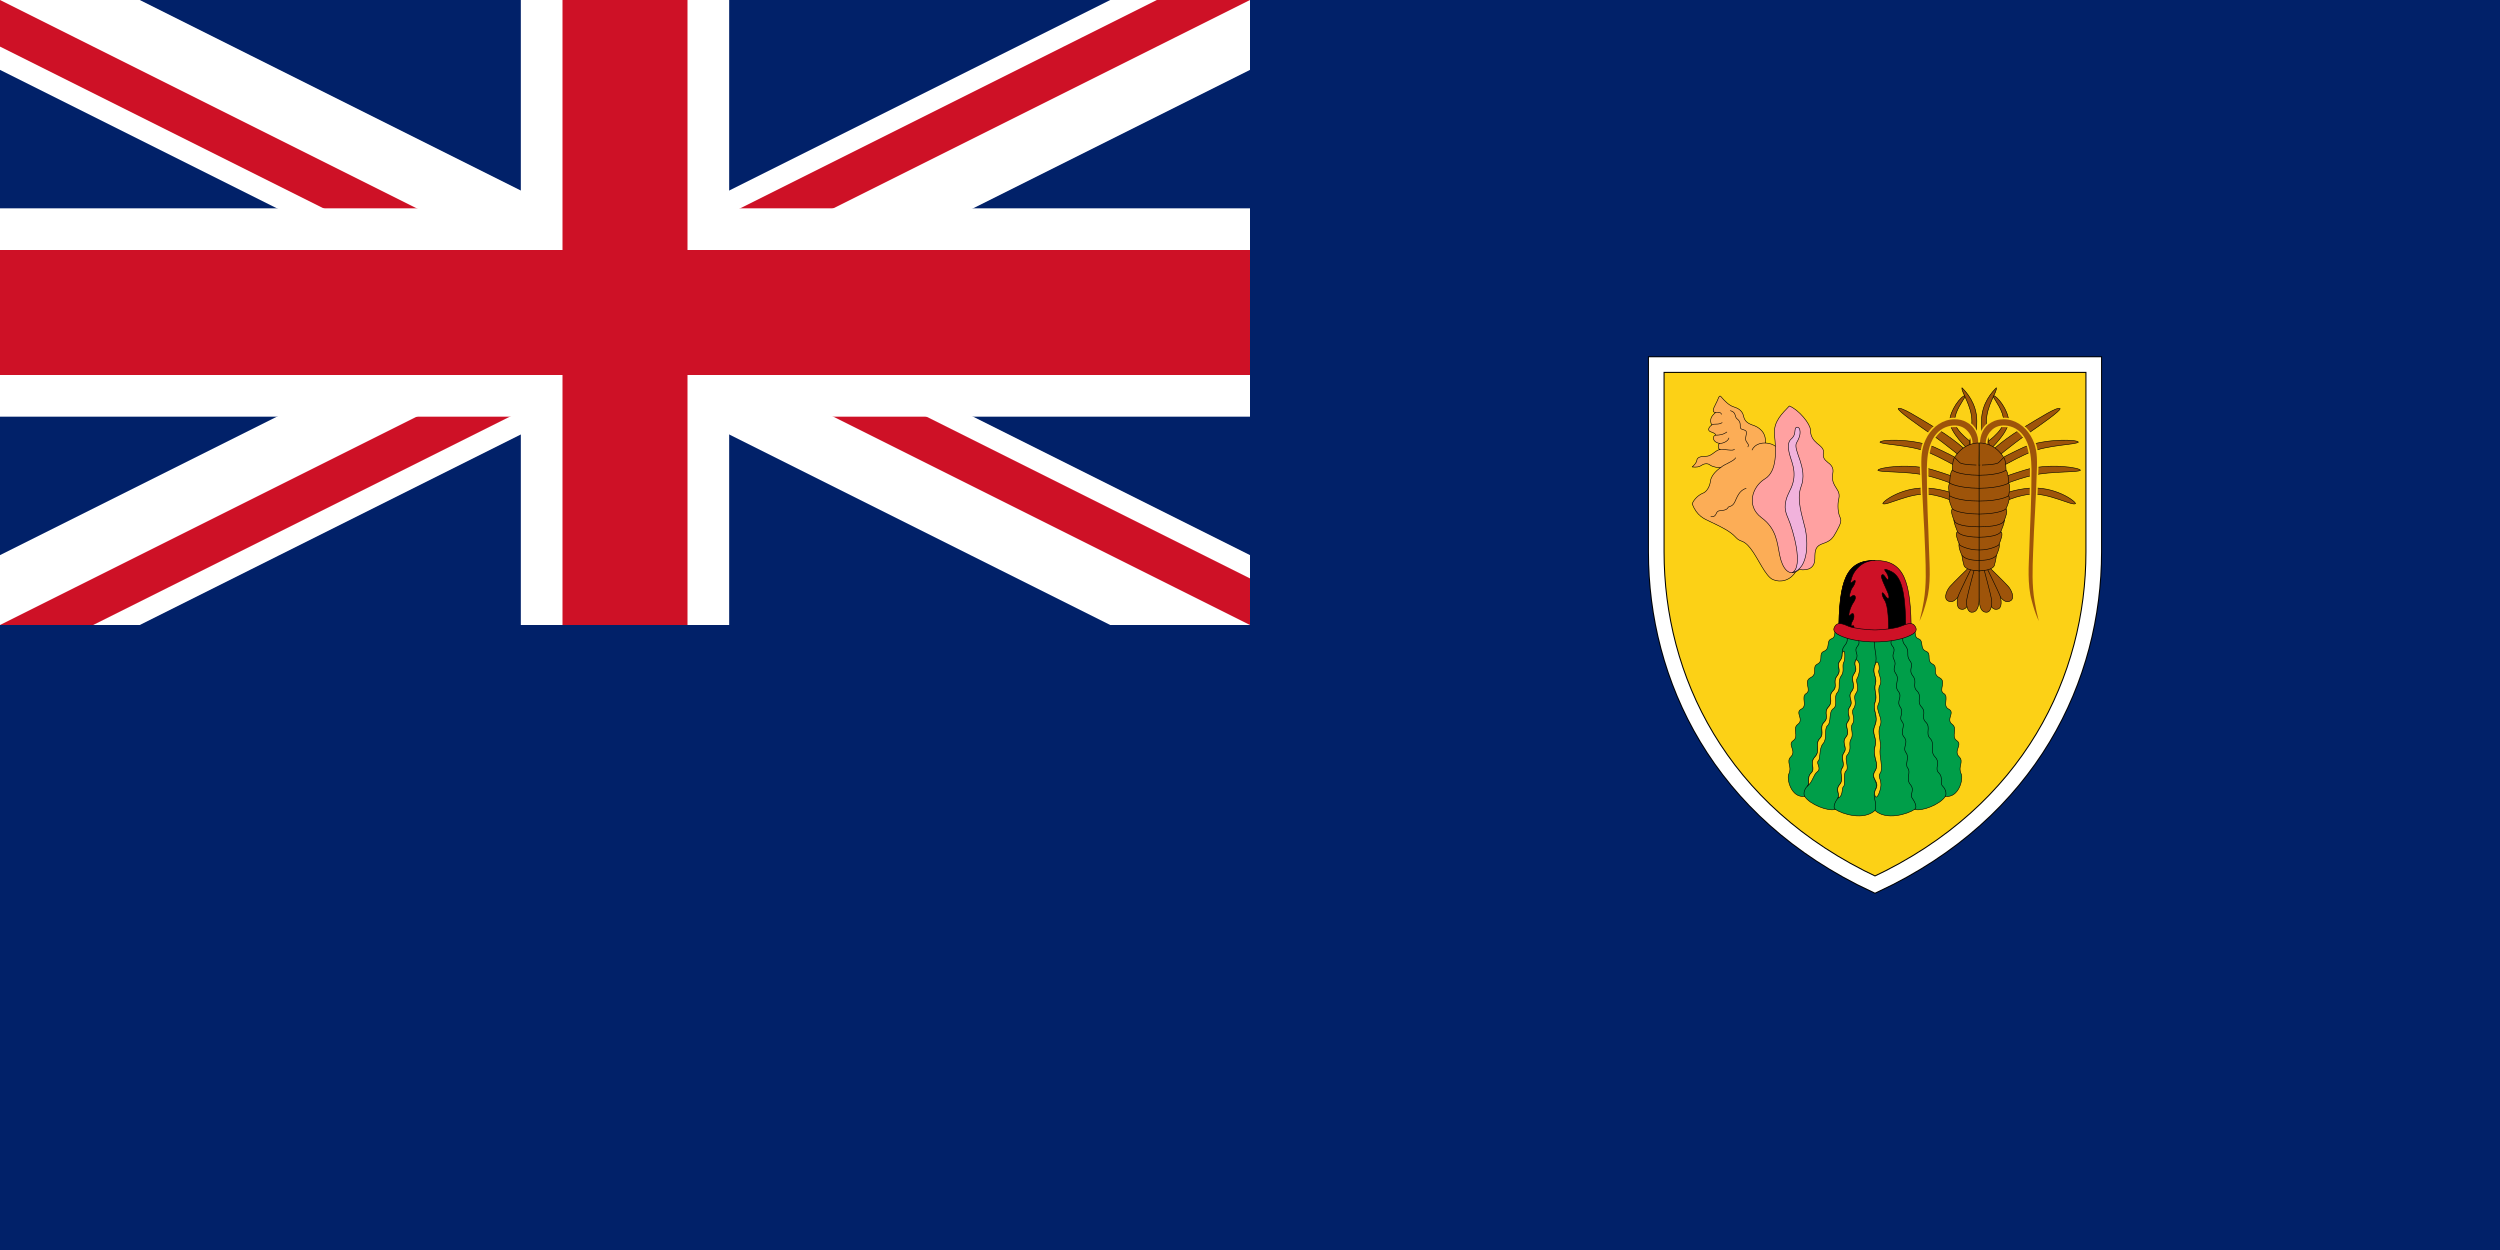
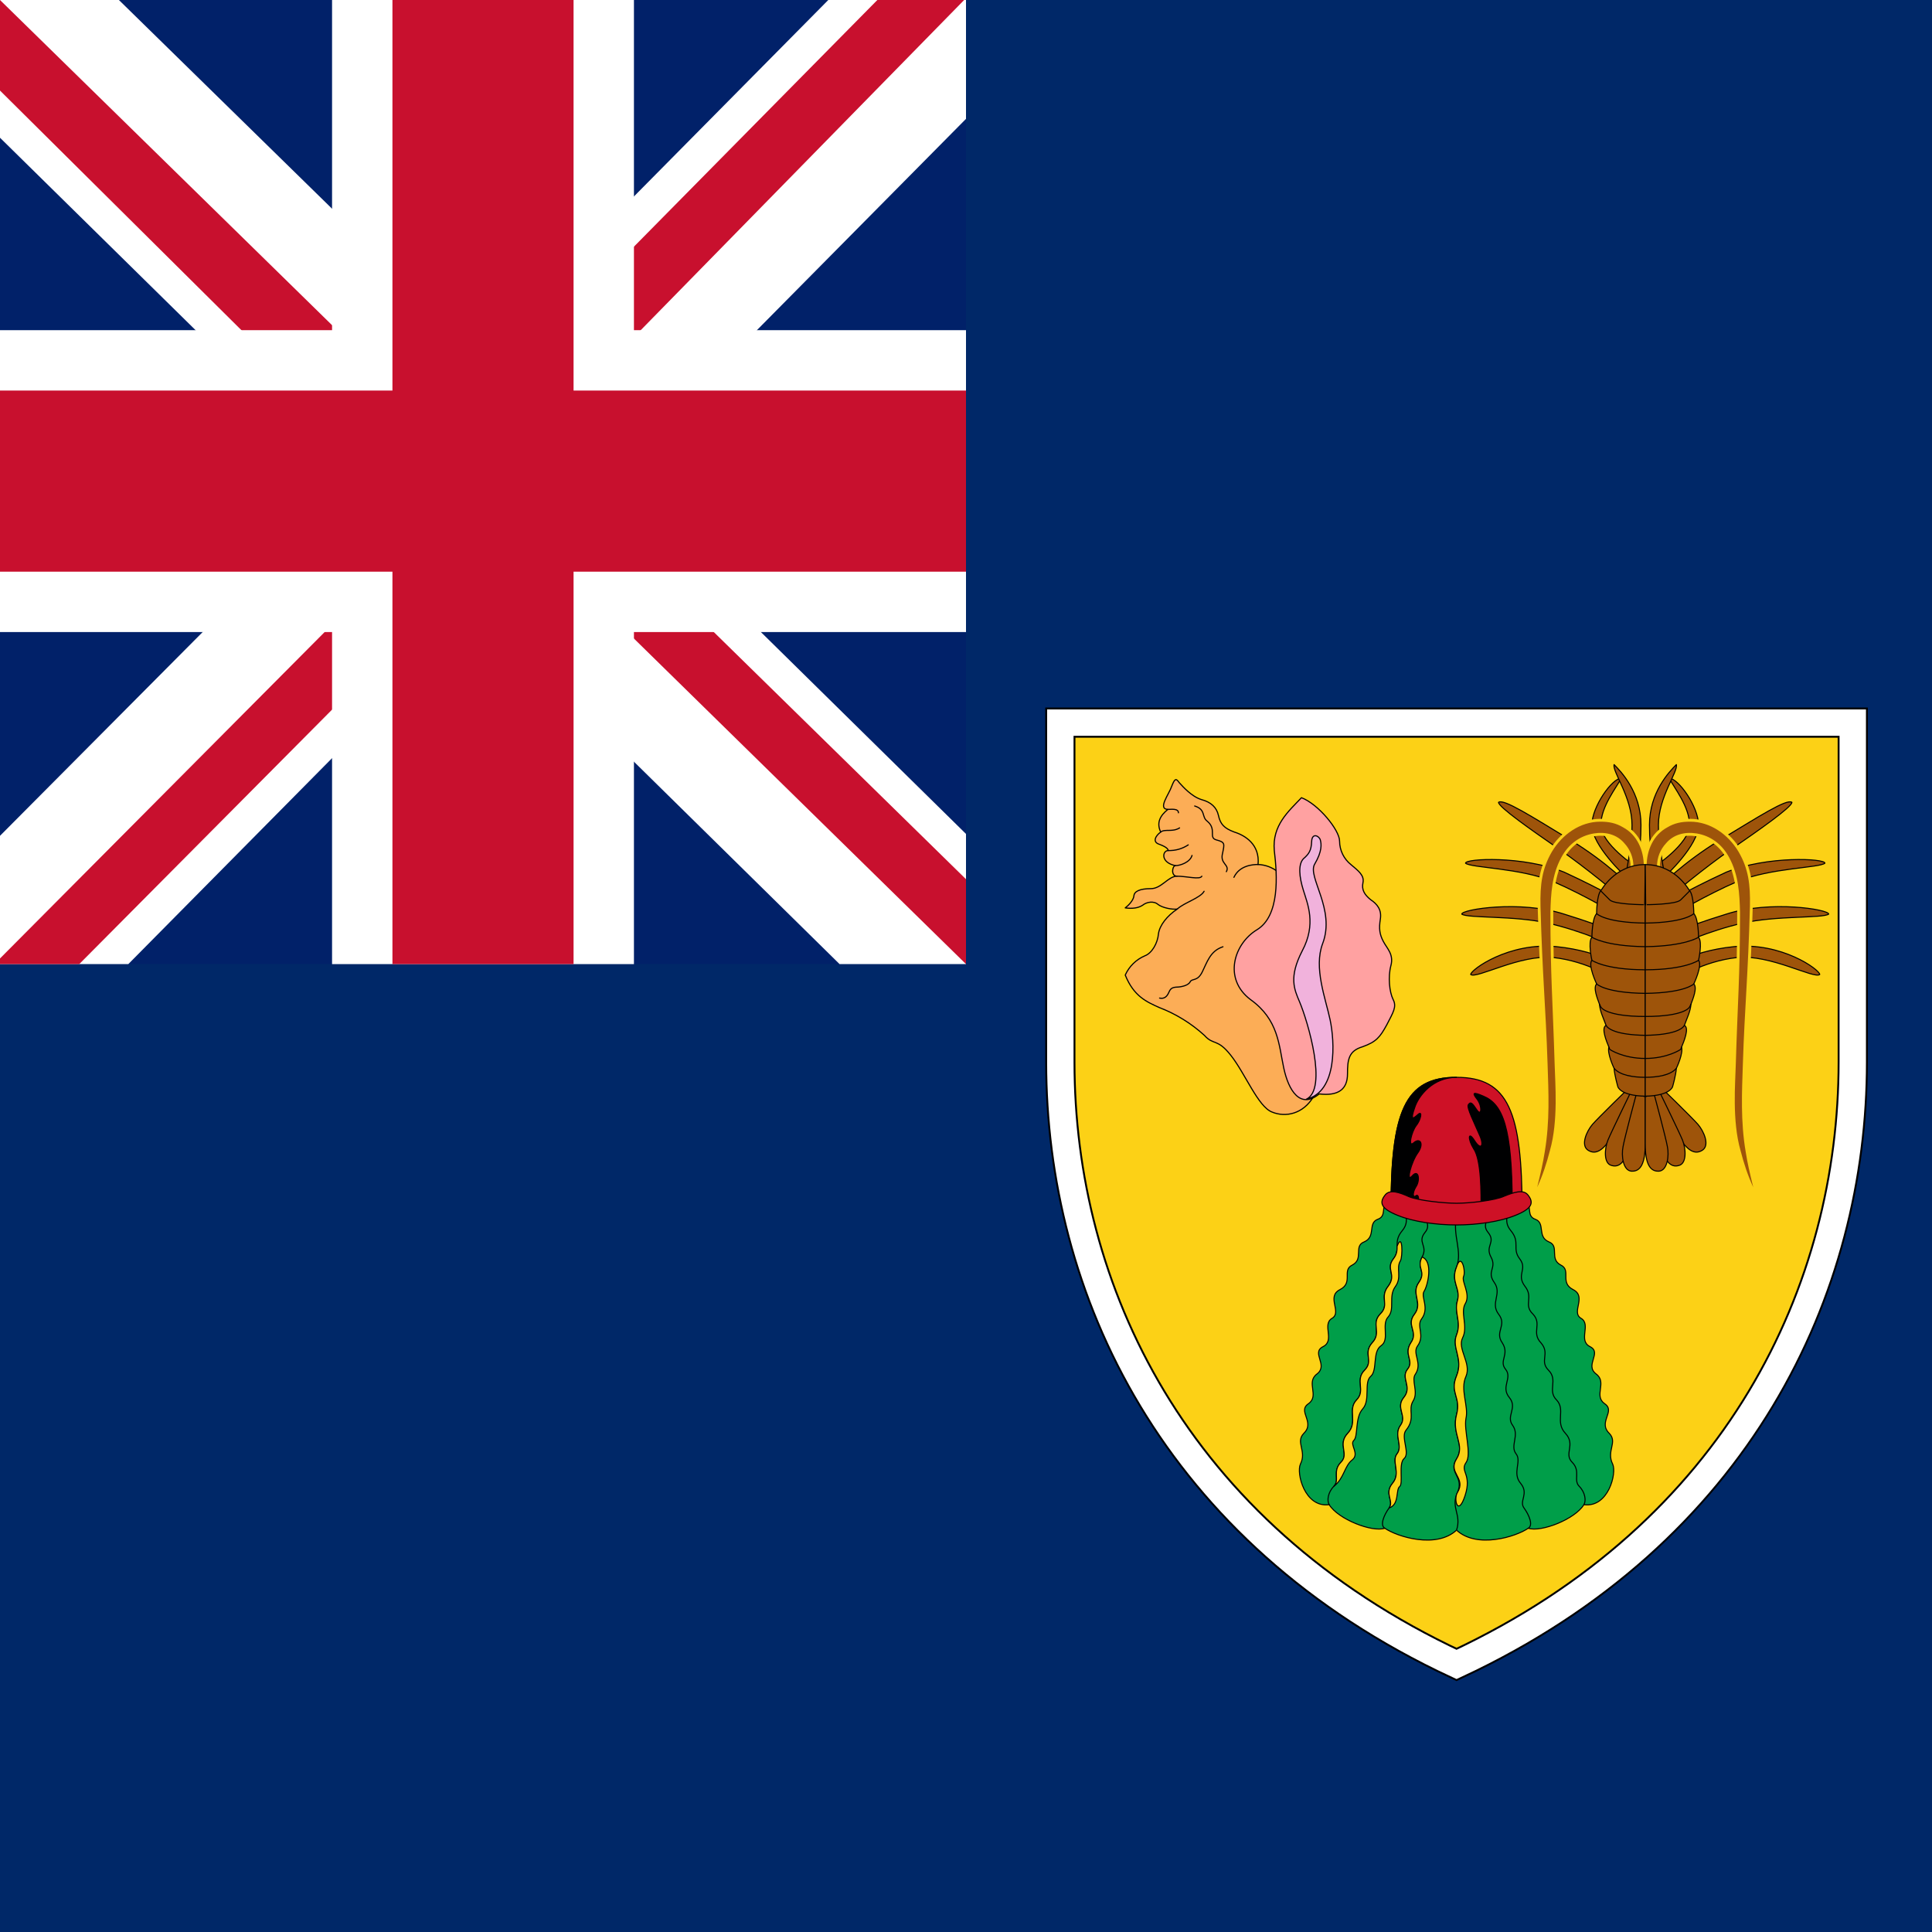
- <svg xmlns="http://www.w3.org/2000/svg" xmlns:xlink="http://www.w3.org/1999/xlink" viewBox="0 0 9600 4800">
-   <defs>
-     <clipPath id="g">
-       <path d="M0 0h9600v4800H0z" />
-     </clipPath>
-     <clipPath id="a">
-       <path d="M0 0v15h65v15h-5zm60 0H30v35H0v-5z" />
-     </clipPath>
-     <path id="b" d="M840-1000v720C840 200 600 717 0 997-600 717-840 200-840-280v-720z" />
-   </defs>
-   <g fill="#012169">
-     <path d="M0 0h4800A2683.282 2683.282 0 010 2400z" />
-     <g fill="none">
-       <path stroke="#fff" stroke-width="480" d="M0 0l4800 2400M0 2400L4800 0" clip-path="url(#g)" />
-       <path stroke="#ce1126" stroke-width="4" clip-path="url(#a)" d="M0 0l60 30M0 30L60 0" transform="scale(80)" />
-       <path stroke="#fff" stroke-width="800" d="M2400-400v3200M-400 1200h5600" clip-path="url(#g)" />
-       <path stroke="#ce1126" stroke-width="480" d="M2400 0v2800M0 1200h5200" />
-     </g>
-     <path d="M0 2400h4800V0h4800v4800H0" />
-   </g>
-   <g transform="translate(7200 2400)" fill="none" stroke="#000">
-     <use xlink:href="#b" fill="#fcd116" stroke-width="64" />
-     <use xlink:href="#b" stroke="#fff" stroke-width="56" />
-     <g stroke-width="2.2" stroke-linecap="round" stroke-linejoin="round">
-       <path fill="#fcad56" d="M-303-207c-22 37-59 45-88 33-30-12-57-82-87-120-29-37-37-21-57-43-19-21-49-37-96-59-26-12-53-23-71-69 7-19 26-35 41-41 15-5 27-27 29-46 2-18 18-38 40-53-10 2-31-2-41-9-9-8-24-6-33 1-9 6-20 8-36 6 6-5 17-16 18-26s13-15 36-15c22 0 37-26 55-26-13 0-10-22-3-23-32-6-28-32-15-32-1-4-5-8-20-13-14-5-7-18 4-26-10-20-1-35 15-48-22-1 2-32 8-49 6-16 9-18 16-8 8 9 26 30 47 36 20 6 32 17 36 34 4 18 12 27 34 35 23 7 54 26 50 69 18 1 31 6 42 15" />
-       <path fill="#ffa1a1" d="M-248-749c0 24 11 39 25 51 15 12 28 22 25 37-3 16 3 26 16 36 14 10 24 22 20 42s-1 32 7 47 22 27 16 51-3 56 5 72c7 15 0 27-14 54-14 26-22 36-51 46-30 9-32 27-32 58 0 32-21 48-60 42-40 33-65-6-75-55s-12-102-71-145c-58-44-35-118 14-148 49-29 43-115 37-168-5-53 30-83 57-112 36 14 81 69 81 92z" />
-       <path fill="#f1b2dc" d="M-333-408c-11-26-23-52 6-108 30-57 11-100 2-129-9-28-11-54 0-66 12-11 17-18 18-37 1-18 16-12 18-3s4 24-12 51c-16 28 45 96 17 169-19 51 6 116 16 161s16 153-50 169c45-22 3-165-15-207z" />
-       <path d="M-630-416c11 2 17-4 20-11s5-11 15-12c10 0 26-3 30-11 3-8 15-1 26-21 10-21 17-45 44-54m74-174c-10 0-39 1-51 27m-83-151c24 7 14 23 26 32 22 17 2 35 20 40s17 8 13 28c-6 23 16 24 8 39m-104 79c14-13 49-23 57-37m-58-32c21-1 49 7 53-1m-56-22c10 0 31-7 35-21m-50-11c12 0 27-1 42-12m-58-27c9-7 25 1 40-9m-25-39c7 0 22-2 22 7" />
-       <g transform="translate(400 -400)" fill="#9e540a">
-         <g id="d">
+ <svg xmlns="http://www.w3.org/2000/svg" xmlns:xlink="http://www.w3.org/1999/xlink" id="flag-icons-tc" viewBox="0 0 512 512">
+   <path fill="#002868" d="M512 512V0H0v512z" />
+   <g fill="none" stroke="#000">
+     <path fill="#fcd116" stroke-width="8" d="M491 191.5v90c0 60-30 124.6-105 159.6-75-35-105-99.6-105-159.6v-90z" />
+     <path stroke="#fff" stroke-width="7" d="M491 191.5v90c0 60-30 124.6-105 159.6-75-35-105-99.6-105-159.6v-90z" />
+     <g stroke-linecap="round" stroke-linejoin="round" stroke-width="2.2">
+       <path fill="#fcad56" stroke-width=".3" d="M348.1 290.6c-2.7 4.6-7.4 5.6-11 4.1-3.7-1.4-7.1-10.2-10.9-15-3.6-4.6-4.6-2.6-7-5.3a38 38 0 0 0-12-7.4c-3.3-1.5-6.7-2.9-9-8.6a10 10 0 0 1 5.2-5.1c1.9-.7 3.4-3.4 3.6-5.8.3-2.3 2.3-4.8 5-6.6-1.3.2-3.9-.3-5.1-1.2-1.1-1-3-.7-4.1.2q-1.7 1.1-4.6.7c.8-.6 2.2-2 2.3-3.2s1.6-1.9 4.5-1.9c2.8 0 4.6-3.3 6.9-3.3-1.6 0-1.3-2.7-.4-2.8-4-.8-3.5-4-1.9-4-.1-.5-.6-1-2.5-1.7-1.7-.6-.9-2.2.5-3.2-1.2-2.5-.1-4.4 1.9-6-2.8-.1.3-4 1-6.1.8-2 1.1-2.3 2-1 1 1.1 3.3 3.7 5.9 4.5q3.8 1 4.5 4.2c.5 2.3 1.5 3.4 4.2 4.4 2.9.9 6.8 3.3 6.3 8.6a9 9 0 0 1 5.2 1.9" />
+       <path fill="#ffa1a1" stroke-width=".3" d="M355 222.9a8 8 0 0 0 3.1 6.3c1.9 1.6 3.5 2.8 3.1 4.7s.4 3.2 2 4.5c1.8 1.2 3 2.7 2.6 5.2s-.2 4 .8 5.9 2.8 3.4 2 6.4-.4 7 .6 9c1 1.9 0 3.4-1.7 6.7-1.8 3.3-2.8 4.5-6.4 5.8-3.7 1.1-4 3.4-4 7.2q0 6.2-7.5 5.3c-5 4.1-8.1-.8-9.4-6.9s-1.4-12.8-8.8-18.1c-7.3-5.5-4.4-14.8 1.7-18.5s5.4-14.4 4.6-21c-.6-6.7 3.8-10.4 7.2-14 4.5 1.7 10.1 8.6 10.1 11.5" />
+       <path fill="#f1b2dc" stroke-width=".3" d="M344.4 265.5c-1.4-3.3-2.9-6.5.7-13.5 3.8-7.1 1.4-12.5.3-16.1-1.1-3.5-1.4-6.8 0-8.3 1.5-1.3 2.1-2.2 2.2-4.6s2-1.5 2.3-.4.5 3-1.5 6.4 5.6 12 2.1 21.1c-2.4 6.4.8 14.5 2 20.2s2 19-6.3 21c5.7-2.7.4-20.6-1.8-25.8" />
+       <path stroke-width=".3" d="M307.3 264.5c1.3.3 2-.5 2.4-1.4s.7-1.4 2-1.5c1.2 0 3.2-.4 3.7-1.4s1.9 0 3.2-2.6 2.1-5.6 5.5-6.7m9.3-21.8c-1.3 0-4.9.2-6.4 3.4m-10.4-18.9c3 .9 1.8 2.9 3.3 4 2.7 2.2.2 4.4 2.5 5s2.1 1 1.6 3.5c-.8 2.9 2 3 1 4.9m-13 9.9c1.8-1.7 6.1-2.9 7.1-4.7m-7.2-4c2.6 0 6.1 1 6.6 0m-7-2.8c1.3 0 3.9-.9 4.4-2.7m-6.3-1.3a9 9 0 0 0 5.3-1.5m-7.3-3.4c1.1-.9 3.1.1 5-1.1m-3.1-4.9c.9 0 2.8-.3 2.8.9" />
+       <g fill="#9e540a" transform="translate(436 266.5)scale(.125)">
+         <g id="tc-b">
          <path d="M-55-233s-70-59-128-99-128-89-128-99c11-8 70 30 151 79 82 50 128 99 128 99zm-5 40s-68-41-135-70c-70-29-175-29-186-39 0-10 122-16 209 19 89 41 135 70 135 70zm-1 68s-74-34-146-50c-70-16-170-10-182-19 0-10 124-30 217 0 94 29 134 49 134 49zm-4 69s-56-38-130-46c-70-7-163 46-175 36 0-10 81-69 182-59 99 10 146 49 146 49zm23-218s-71-65-71-109c0-39 43-99 62-99-10 20-43 60-43 99 0 40 75 89 75 89z" />
          <path d="M-42-274s14-65 14-109c0-59-42-113-38-128 15 15 57 59 57 128 0 60-10 89-10 89z" />
          <g stroke="none">
-             <use xlink:href="#c" stroke="#fcd116" stroke-width="12" />
-             <path id="c" d="M-25-295c0-19-7-36-19-49-16-19-40-25-65-21-30 5-54 23-69 51-20 37-22 77-23 116 0 135 5 190 9 323 1 39 8 119-10 182-7 27-15 52-27 78 8-33 12-50 16-75 11-65 8-126 6-186-4-123-11-186-15-335-1-45 3-79 24-115 22-37 60-64 103-64 18 0 33 3 48 12 30 16 44 49 44 82z" />
+             <use xlink:href="#tc-a" width="100%" height="100%" stroke="#fcd116" stroke-width="12" />
+             <path id="tc-a" d="M-25-295c0-19-7-36-19-49-16-19-40-25-65-21-30 5-54 23-69 51-20 37-22 77-23 116 0 135 5 190 9 323 1 39 8 119-10 182-7 27-15 52-27 78 8-33 12-50 16-75 11-65 8-126 6-186-4-123-11-186-15-335-1-45 3-79 24-115 22-37 60-64 103-64 18 0 33 3 48 12 30 16 44 49 44 82z" />
          </g>
          <path d="M-19 187s-28 50-49 86-38 44-54 33c-15-11-2-40 10-54s79-79 79-79z" />
          <path d="M-12 191s-11 57-20 98c-8 41-22 55-39 50-18-4-15-37-8-54s49-103 49-103z" />
          <path d="M0 193v100c0 42-10 59-29 58-18-1-22-33-18-52 3-18 28-111 28-111z" />
        </g>
-         <use transform="scale(-1 1)" xlink:href="#d" />
-         <g id="e">
+         <use xlink:href="#tc-b" width="100%" height="100%" transform="scale(-1 1)" />
+         <g id="tc-c">
          <path d="M0 192c-53-1-58-20-58-20s-7-24-8-39c-1-2-15-32-11-45-5-12-17-41-6-46-5-14-13-30-14-45-4-11-14-35-6-43 0 0-19-40-10-50 0 0-9-39 0-49 0 0 0-40 10-50 0 0 0-39 9-49 0 2 28-55 94-55l-1 85h1z" />
          <path fill="none" d="M0-26c-85-1-103-20-103-20M0-76c-85 0-113-20-113-20M0-125c-85-1-113-20-113-20M0-175c-85-1-103-20-103-20m102-19c1 0-64 0-74-10l-19-19M0 152c-25 0-53-4-66-19m66-21c-47 0-75-19-75-19s-1-2-2-5M0 63c-62-1-79-14-83-21M0 23C-85 23-94 3-94 3l-3-6" />
        </g>
-         <use transform="scale(-1 1)" xlink:href="#e" />
+         <use xlink:href="#tc-c" width="100%" height="100%" transform="scale(-1 1)" />
      </g>
-       <g id="f">
-         <path fill="#009e49" d="M0 712c-43 40-126 14-152-4-27 9-99-19-118-50-52 7-70-67-61-86 14-28-11-46 7-65 25-24-14-47 10-63 24-17-6-45 18-63 25-19-13-45 13-58s-3-47 19-60-13-46 17-61c29-15 3-41 26-52 25-13 2-40 25-49 26-11 7-40 29-48 19-7 7-25 19-41H0" />
-         <path d="M-99 18c-20 20 4 35-16 59-21 25-2 38-19 60s8 33-11 58c-19 24 4 39-17 59-20 21 4 39-17 61-20 23 4 38-16 58-21 21 3 43-17 63-20 21 4 47-19 71-22 24 4 43-14 61-19 19-2 38-15 51s-15 31-10 39M-60 25c-18 25 10 36-7 56-17 21 7 28-6 52s10 30-7 54 9 43-9 67c-19 24 9 37-8 61-16 25 8 38-7 56-15 19 11 37-8 60-18 22 8 39-7 59-15 21 6 43-7 60-13 16 9 41-10 63-18 22 4 37-7 52s-20 37-9 43" />
+       <g transform="translate(386 316.5)scale(.125)">
+         <g id="tc-d">
+           <path fill="#009e49" d="M0 712c-43 40-126 14-152-4-27 9-99-19-118-50-52 7-70-67-61-86 14-28-11-46 7-65 25-24-14-47 10-63 24-17-6-45 18-63 25-19-13-45 13-58s-3-47 19-60-13-46 17-61c29-15 3-41 26-52 25-13 2-40 25-49 26-11 7-40 29-48 19-7 7-25 19-41H0" />
+           <path d="M-99 18c-20 20 4 35-16 59-21 25-2 38-19 60s8 33-11 58c-19 24 4 39-17 59-20 21 4 39-17 61-20 23 4 38-16 58-21 21 3 43-17 63-20 21 4 47-19 71-22 24 4 43-14 61-19 19-2 38-15 51s-15 31-10 39M-60 25c-18 25 10 36-7 56-17 21 7 28-6 52s10 30-7 54 9 43-9 67c-19 24 9 37-8 61-16 25 8 38-7 56-15 19 11 37-8 60-18 22 8 39-7 59-15 21 6 43-7 60-13 16 9 41-10 63-18 22 4 37-7 52s-20 37-9 43" />
+         </g>
+         <use xlink:href="#tc-d" width="100%" height="100%" transform="scale(-1 1)" />
+         <path stroke="#009e49" d="M0 712V12" />
+         <path d="M0 48c-9 39 13 73 0 106-13 32 9 45 2 71-8 26 9 45-2 73s15 50 0 87c-15 36 10 45 0 82-11 42 19 64 0 94s17 37 2 71c-15 33 9 46-2 80" />
+         <path fill="#fcd116" d="M15 174c-5 11 15 37 4 57-12 19 6 49-6 73s19 54 7 82c-13 28 6 63 0 89-5 26 13 76 0 94-13 19 13 24-2 70s-25 7-16-7c19-31-21-41-2-71s-11-52 0-94c10-37-15-46 0-82 15-37-11-59 0-87s-6-47 2-73c7-26-15-39-2-71 10-32 20 9 15 20m-84 32c-7 12 12 35-5 58-12 16 8 35-9 58-11 16 11 36-4 59-10 13 7 38-5 57-12 20 6 36-15 62-12 14 9 49-4 60s-1 54-10 60c-8 7 0 38-22 45 11-15-11-30 7-52 19-22-3-47 10-63 13-17-8-39 7-60 15-20-11-37 7-59 19-23-7-41 8-60 15-18-9-31 7-56 17-24-11-37 8-61 18-24-8-43 9-67s-6-30 7-54c24 9 12 61 4 73m-50-65c-10 16 4 35-11 55-15 21 0 47-15 64-15 16 4 48-15 61s-7 52-22 65 0 50-17 69-9 58-19 67c-9 9 13 28-3 41-17 13-17 39-39 56 13-13-4-32 15-51 18-18-8-37 14-61 23-24-1-50 19-71 20-20-4-42 17-63 20-20-4-35 16-58 21-22-3-40 17-61 21-20-2-35 17-59 19-25-6-36 11-58 8-10 8-19 8-27 12-31 12 23 7 31" />
+         <path fill="#ce1126" d="M-139 35c0-210 29-283 139-283s139 73 139 283z" />
+         <path fill="#000001" d="M-139 35c0-210 29-283 139-283-50 0-81 39-89 65-9 26-4 24 7 14s6 12-4 24c-9 12-18 47-5 36 13-12 23 1 9 21-14 19-26 65-12 49s17 10 8 23c-8 13-7 25 0 19 8-6 7 21 0 32zm191-4C52 0 53-73 36-97c-12-19-12-39 2-17s21 11 11-11c-12-28-28-59-24-65 5-7 8-4 18 11s12-7 1-22c-11-14-10-17 13-7 41 17 61 66 61 231z" />
+         <path fill="#ce1126" d="M0 65c-44 0-92-7-124-20-38-15-40-28-27-44 10-12 30-5 50 4 19 8 73 14 101 14s82-6 101-15c20-8 40-15 50-3 13 16 11 29-27 44C92 58 44 65 0 65" />
      </g>
-       <use transform="scale(-1 1)" xlink:href="#f" />
-       <path stroke="#009e49" d="M0 712V12" />
-       <path d="M0 48c-9 39 13 73 0 106-13 32 9 45 2 71-8 26 9 45-2 73s15 50 0 87c-15 36 10 45 0 82-11 42 19 64 0 94s17 37 2 71c-15 33 9 46-2 80" />
-       <path fill="#fcd116" d="M15 174c-5 11 15 37 4 57-12 19 6 49-6 73s19 54 7 82c-13 28 6 63 0 89-5 26 13 76 0 94-13 19 13 24-2 70s-25 7-16-7c19-31-21-41-2-71s-11-52 0-94c10-37-15-46 0-82 15-37-11-59 0-87s-6-47 2-73c7-26-15-39-2-71 10-32 20 9 15 20zm-84 32c-7 12 12 35-5 58-12 16 8 35-9 58-11 16 11 36-4 59-10 13 7 38-5 57-12 20 6 36-15 62-12 14 9 49-4 60s-1 54-10 60c-8 7 0 38-22 45 11-15-11-30 7-52 19-22-3-47 10-63 13-17-8-39 7-60 15-20-11-37 7-59 19-23-7-41 8-60 15-18-9-31 7-56 17-24-11-37 8-61 18-24-8-43 9-67s-6-30 7-54c24 9 12 61 4 73zm-50-65c-10 16 4 35-11 55-15 21 0 47-15 64-15 16 4 48-15 61s-7 52-22 65 0 50-17 69-9 58-19 67c-9 9 13 28-3 41-17 13-17 39-39 56 13-13-4-32 15-51 18-18-8-37 14-61 23-24-1-50 19-71 20-20-4-42 17-63 20-20-4-35 16-58 21-22-3-40 17-61 21-20-2-35 17-59 19-25-6-36 11-58 8-10 8-19 8-27 12-31 12 23 7 31z" />
-       <path fill="#ce1126" d="M-139 35c0-210 29-283 139-283s139 73 139 283z" />
-       <path fill="#000" d="M-139 35c0-210 29-283 139-283-50 0-81 39-89 65-9 26-4 24 7 14s6 12-4 24c-9 12-18 47-5 36 13-12 23 1 9 21-14 19-26 65-12 49s17 10 8 23c-8 13-7 25 0 19 8-6 7 21 0 32zm191-4C52 0 53-73 36-97c-12-19-12-39 2-17s21 11 11-11c-12-28-28-59-24-65 5-7 8-4 18 11s12-7 1-22c-11-14-10-17 13-7 41 17 61 66 61 231z" />
-       <path fill="#ce1126" d="M0 65c-44 0-92-7-124-20-38-15-40-28-27-44 10-12 30-5 50 4 19 8 73 14 101 14s82-6 101-15c20-8 40-15 50-3 13 16 11 29-27 44C92 58 44 65 0 65z" />
    </g>
  </g>
+   <path fill="#012169" d="M0-.5h256v256H0Z" />
+   <path fill="#fff" d="M256-.5v32l-95 96 95 93.5v34.5h-33.5l-95.5-94-93 94H0v-34L93 128 0 36.5v-37h31l96 94 93-94z" />
+   <path fill="#c8102e" d="m92 161.5 5.5 17-76.5 77H0V254Zm62-6 27 4 75 73.5v22.5zM256-.5l-96 98-2-22 75-76zM0 0l96.5 94.5-29.5-4L0 24Z" />
+   <path fill="#fff" d="M88-.5v256h80V-.5zm-88 88v80h256v-80z" />
+   <path fill="#c8102e" d="M0 103.5v48h256v-48zM104-.5v256h48V-.5z" />
</svg>
